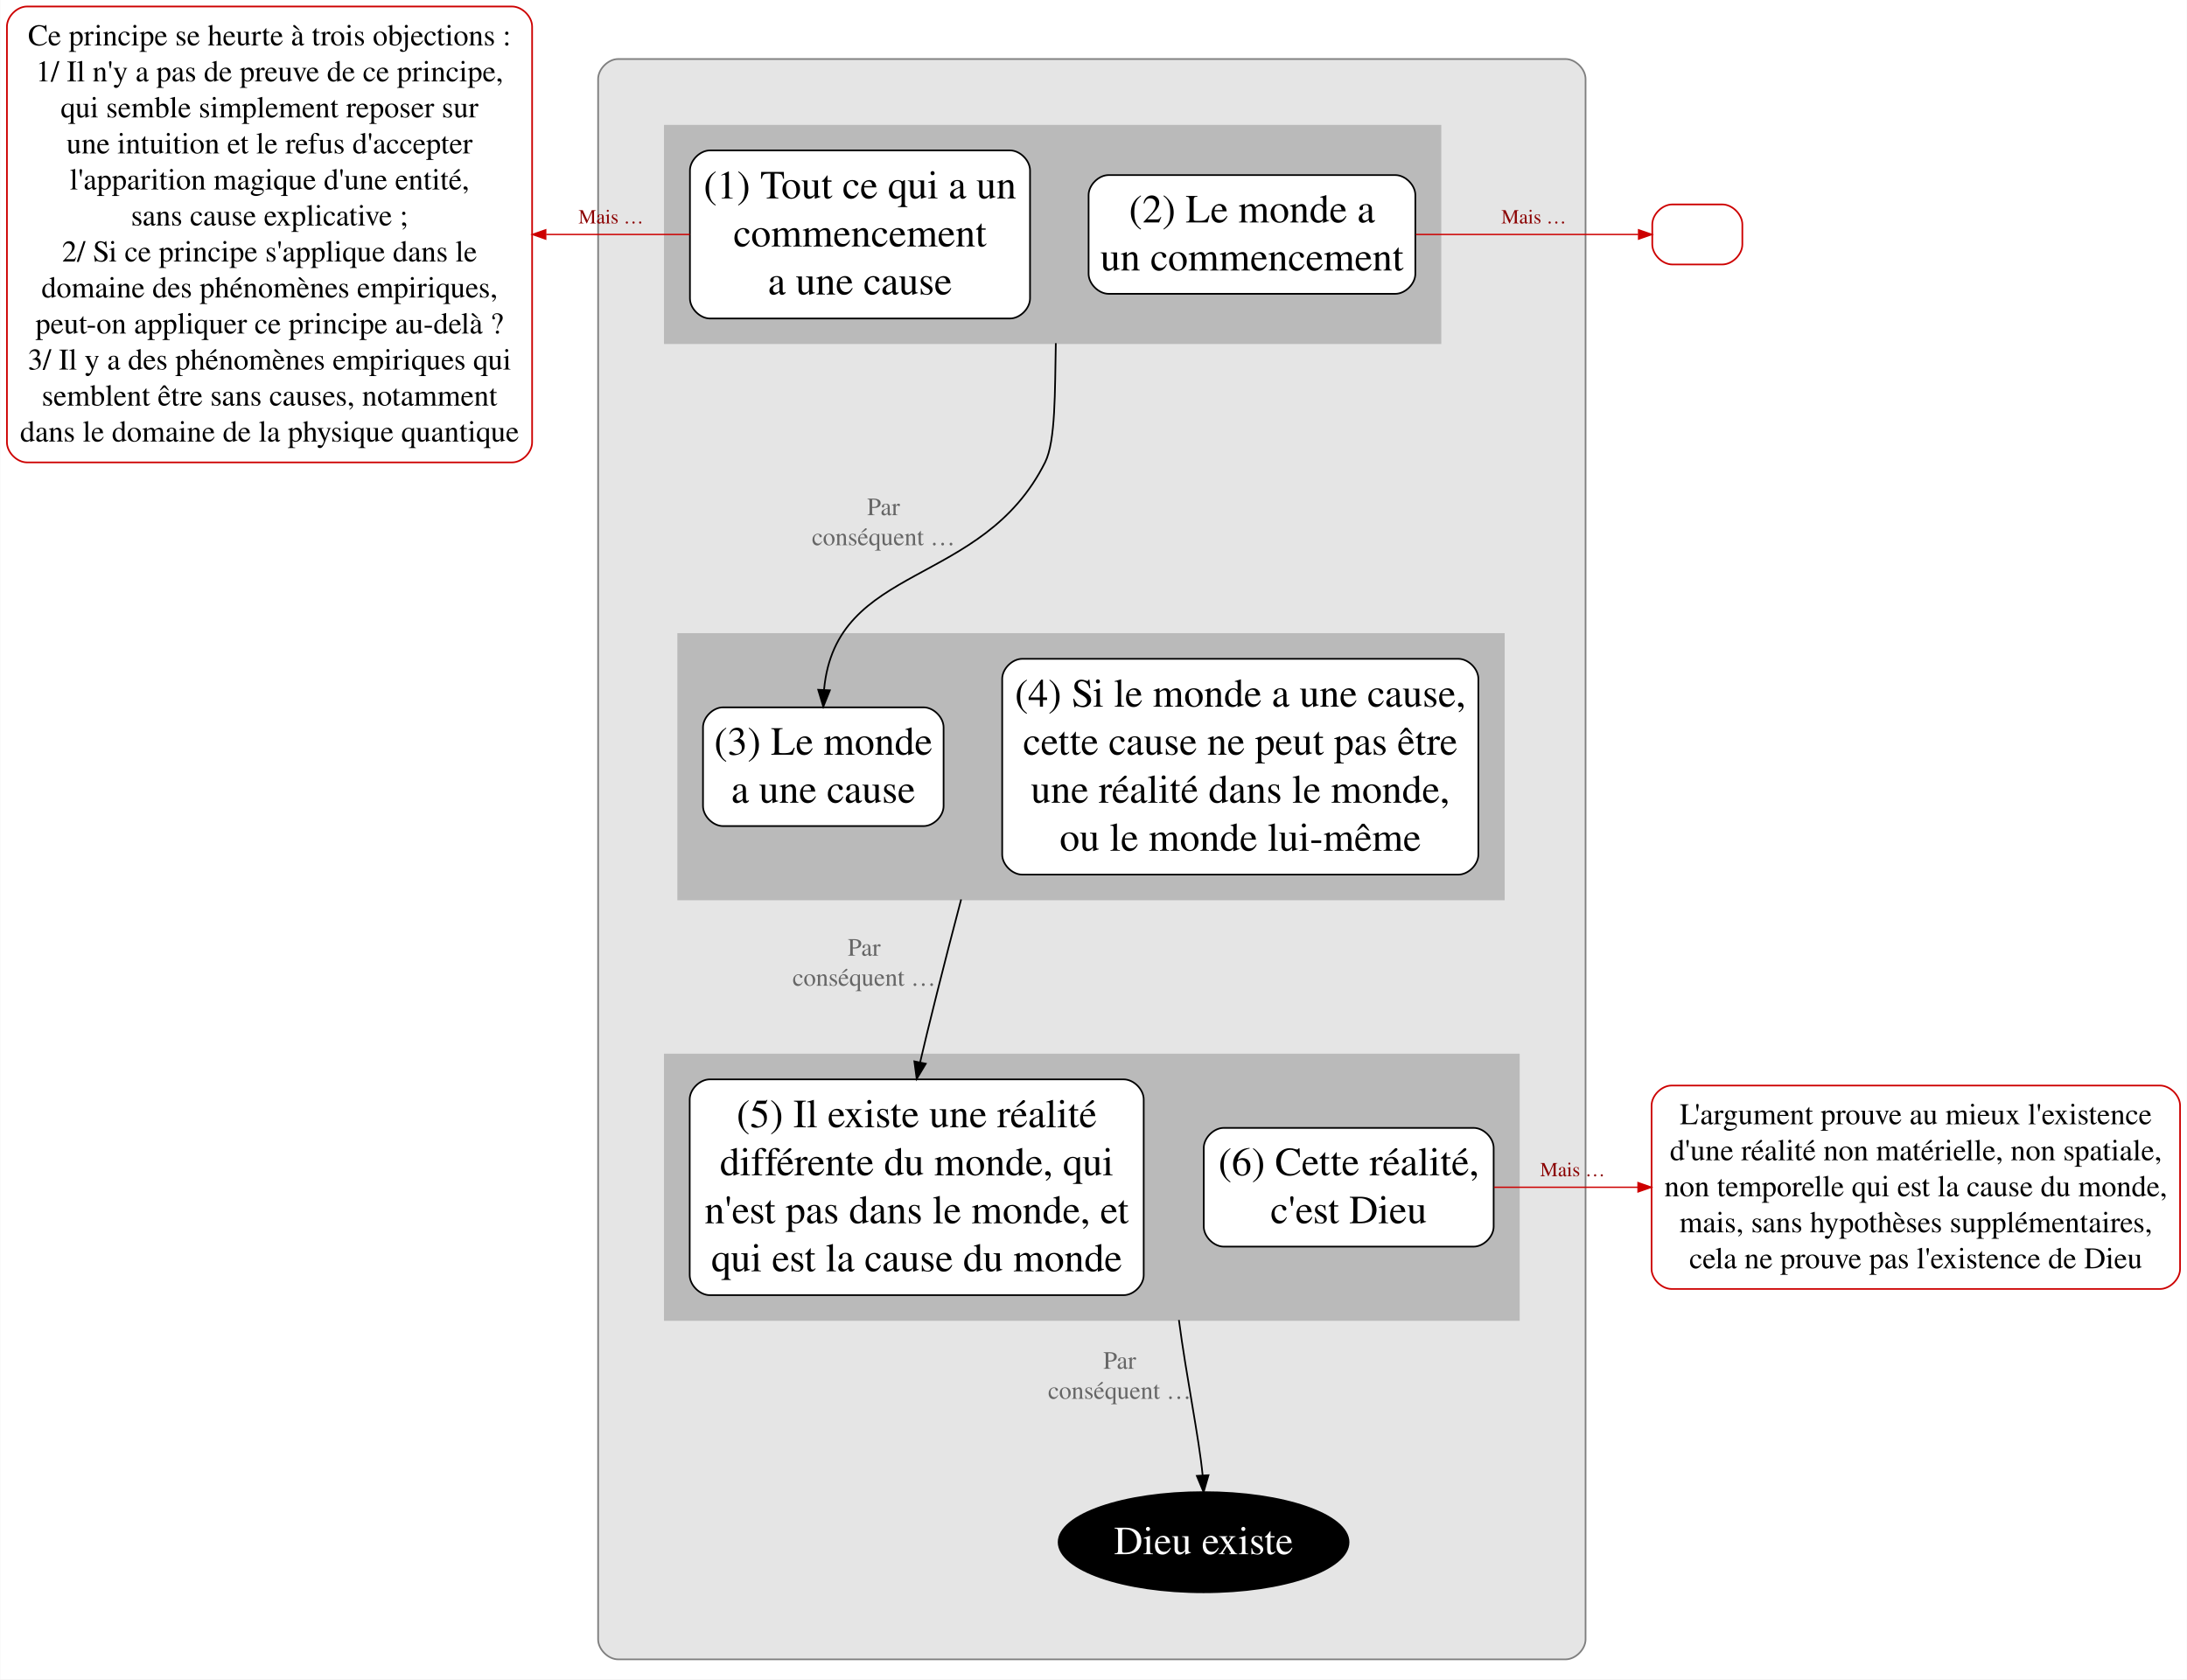
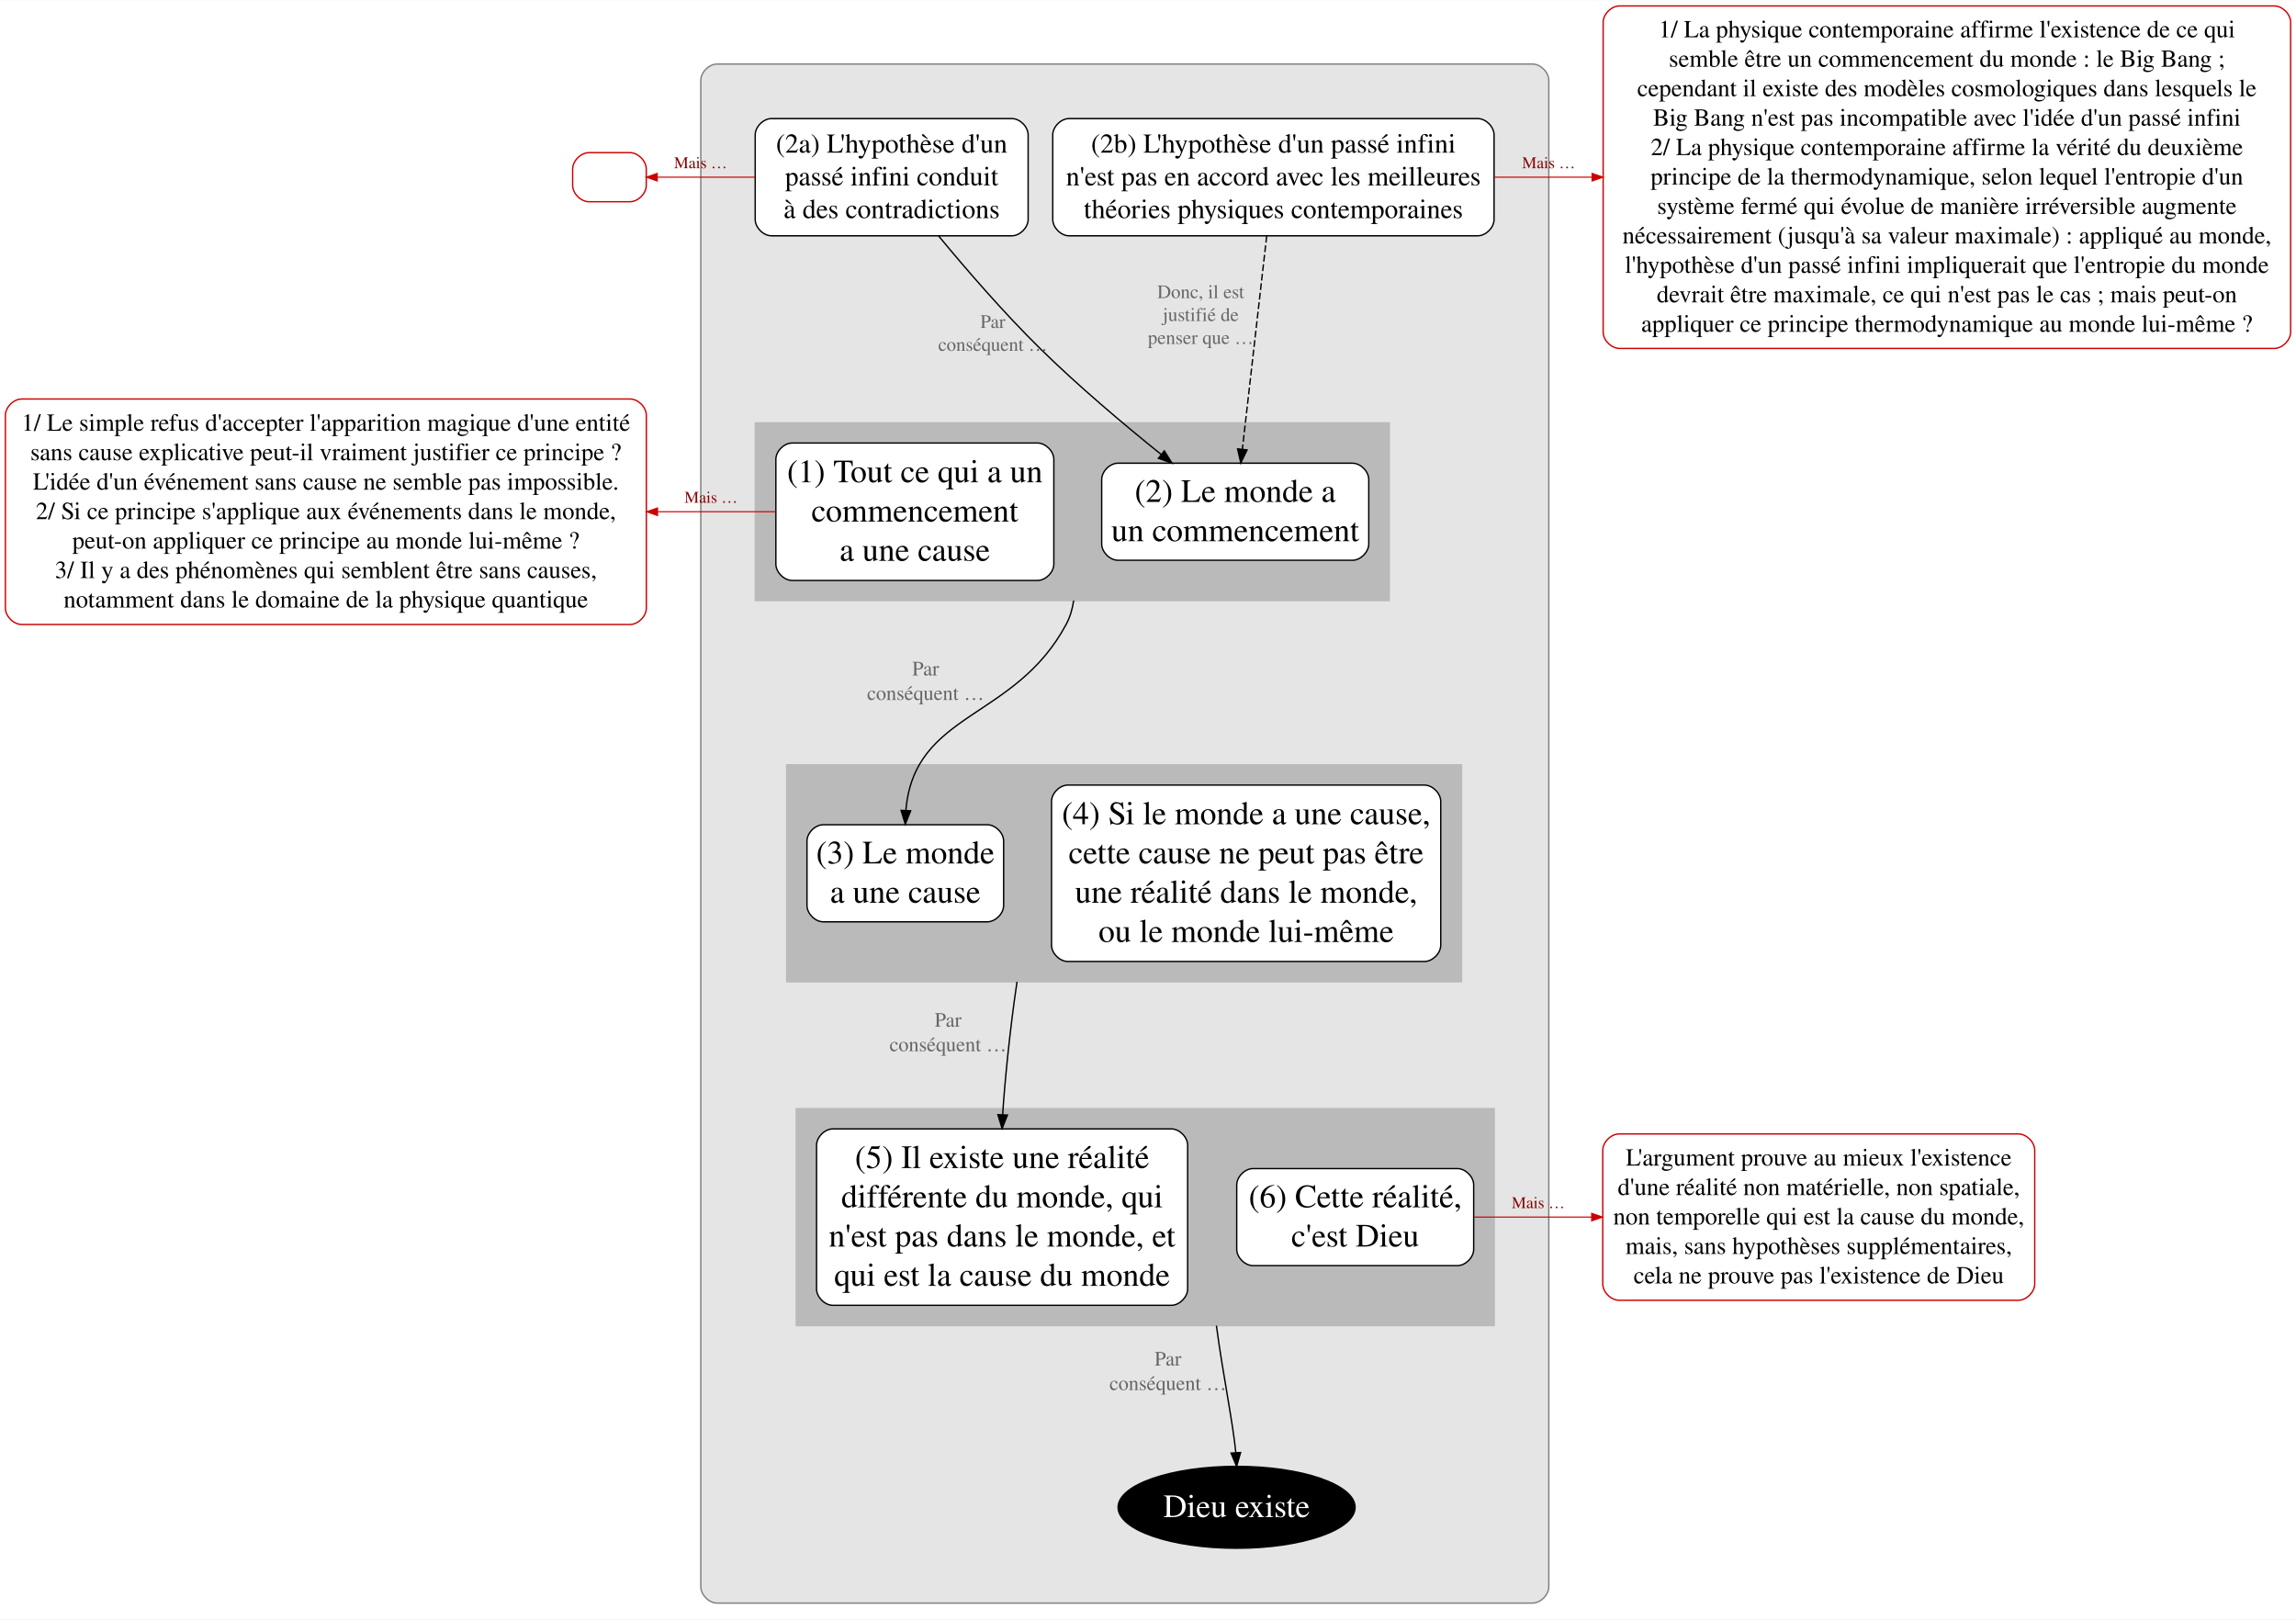
- <svg xmlns="http://www.w3.org/2000/svg" width="1311pt" height="1007pt" viewBox="0.00 0.00 1310.92 1007.13">
-   <g id="graph0" class="graph" transform="scale(1 1) rotate(0) translate(4 1003.128)">
-     <polygon fill="#ffffff" stroke="transparent" points="-4,4 -4,-1003.128 1306.925,-1003.128 1306.925,4 -4,4" />
+ <svg xmlns="http://www.w3.org/2000/svg" width="1684pt" height="1188pt" viewBox="0.00 0.00 1684.10 1187.73">
+   <g id="graph0" class="graph" transform="scale(1 1) rotate(0) translate(4 1183.728)">
+     <polygon fill="#ffffff" stroke="transparent" points="-4,4 -4,-1183.728 1680.099,-1183.728 1680.099,4 -4,4" />
    <g id="clust2" class="cluster">
-       <path fill="#e5e5e5" stroke="#7f7f7f" d="M366.464,-8C366.464,-8 934.464,-8 934.464,-8 940.464,-8 946.464,-14 946.464,-20 946.464,-20 946.464,-955.728 946.464,-955.728 946.464,-961.728 940.464,-967.728 934.464,-967.728 934.464,-967.728 366.464,-967.728 366.464,-967.728 360.464,-967.728 354.464,-961.728 354.464,-955.728 354.464,-955.728 354.464,-20 354.464,-20 354.464,-14 360.464,-8 366.464,-8" />
+       <path fill="#e5e5e5" stroke="#7f7f7f" d="M522.033,-8C522.033,-8 1120.033,-8 1120.033,-8 1126.033,-8 1132.033,-14 1132.033,-20 1132.033,-20 1132.033,-1124.928 1132.033,-1124.928 1132.033,-1130.928 1126.033,-1136.928 1120.033,-1136.928 1120.033,-1136.928 522.033,-1136.928 522.033,-1136.928 516.033,-1136.928 510.033,-1130.928 510.033,-1124.928 510.033,-1124.928 510.033,-20 510.033,-20 510.033,-14 516.033,-8 522.033,-8" />
    </g>
-     <g id="clust3" class="cluster">
-       <polygon fill="#bababa" stroke="#bababa" points="394.464,-797.328 394.464,-927.728 859.464,-927.728 859.464,-797.328 394.464,-797.328" />
+     <g id="clust4" class="cluster">
+       <polygon fill="#bababa" stroke="#bababa" points="550.033,-743.328 550.033,-873.728 1015.033,-873.728 1015.033,-743.328 550.033,-743.328" />
    </g>
-     <g id="clust5" class="cluster">
-       <polygon fill="#bababa" stroke="#bababa" points="402.464,-463.728 402.464,-622.928 897.464,-622.928 897.464,-463.728 402.464,-463.728" />
+     <g id="clust6" class="cluster">
+       <polygon fill="#bababa" stroke="#bababa" points="573.033,-463.728 573.033,-622.928 1068.033,-622.928 1068.033,-463.728 573.033,-463.728" />
    </g>
-     <g id="clust7" class="cluster">
-       <polygon fill="#bababa" stroke="#bababa" points="394.464,-211.528 394.464,-370.728 906.464,-370.728 906.464,-211.528 394.464,-211.528" />
+     <g id="clust8" class="cluster">
+       <polygon fill="#bababa" stroke="#bababa" points="580.033,-211.528 580.033,-370.728 1092.033,-370.728 1092.033,-211.528 580.033,-211.528" />
    </g>
    <g id="node1" class="node">
-       <path fill="#ffffff" stroke="#cd0000" d="M302.891,-999.228C302.891,-999.228 12.036,-999.228 12.036,-999.228 6.036,-999.228 .036,-993.228 .036,-987.228 .036,-987.228 .036,-737.828 .036,-737.828 .036,-731.828 6.036,-725.828 12.036,-725.828 12.036,-725.828 302.891,-725.828 302.891,-725.828 308.891,-725.828 314.891,-731.828 314.891,-737.828 314.891,-737.828 314.891,-987.228 314.891,-987.228 314.891,-993.228 308.891,-999.228 302.891,-999.228" />
-       <text text-anchor="middle" x="157.464" y="-975.928" font-family="Times,serif" font-size="18.00" fill="#000000">Ce principe se heurte à trois objections :</text>
-       <text text-anchor="middle" x="157.464" y="-954.328" font-family="Times,serif" font-size="18.00" fill="#000000">1/ Il n'y a pas de preuve de ce principe,</text>
-       <text text-anchor="middle" x="157.464" y="-932.728" font-family="Times,serif" font-size="18.00" fill="#000000">qui semble simplement reposer sur</text>
-       <text text-anchor="middle" x="157.464" y="-911.128" font-family="Times,serif" font-size="18.00" fill="#000000">une intuition et le refus d'accepter</text>
-       <text text-anchor="middle" x="157.464" y="-889.528" font-family="Times,serif" font-size="18.00" fill="#000000">l'apparition magique d'une entité,</text>
-       <text text-anchor="middle" x="157.464" y="-867.928" font-family="Times,serif" font-size="18.00" fill="#000000">sans cause explicative ;</text>
-       <text text-anchor="middle" x="157.464" y="-846.328" font-family="Times,serif" font-size="18.00" fill="#000000">2/ Si ce principe s'applique dans le</text>
-       <text text-anchor="middle" x="157.464" y="-824.728" font-family="Times,serif" font-size="18.00" fill="#000000">domaine des phénomènes empiriques,</text>
-       <text text-anchor="middle" x="157.464" y="-803.128" font-family="Times,serif" font-size="18.00" fill="#000000">peut-on appliquer ce principe au-delà ?</text>
-       <text text-anchor="middle" x="157.464" y="-781.528" font-family="Times,serif" font-size="18.00" fill="#000000">3/ Il y a des phénomènes empiriques qui</text>
-       <text text-anchor="middle" x="157.464" y="-759.928" font-family="Times,serif" font-size="18.00" fill="#000000">semblent être sans causes, notamment</text>
-       <text text-anchor="middle" x="157.464" y="-738.328" font-family="Times,serif" font-size="18.00" fill="#000000">dans le domaine de la physique quantique</text>
+       <path fill="#ffffff" stroke="#cd0000" d="M458.033,-1071.928C458.033,-1071.928 428.033,-1071.928 428.033,-1071.928 422.033,-1071.928 416.033,-1065.928 416.033,-1059.928 416.033,-1059.928 416.033,-1047.928 416.033,-1047.928 416.033,-1041.928 422.033,-1035.928 428.033,-1035.928 428.033,-1035.928 458.033,-1035.928 458.033,-1035.928 464.033,-1035.928 470.033,-1041.928 470.033,-1047.928 470.033,-1047.928 470.033,-1059.928 470.033,-1059.928 470.033,-1065.928 464.033,-1071.928 458.033,-1071.928" />
+     </g>
+     <g id="node5" class="node">
+       <path fill="#ffffff" stroke="#000000" d="M738.133,-1096.928C738.133,-1096.928 561.933,-1096.928 561.933,-1096.928 555.933,-1096.928 549.933,-1090.928 549.933,-1084.928 549.933,-1084.928 549.933,-1022.928 549.933,-1022.928 549.933,-1016.928 555.933,-1010.928 561.933,-1010.928 561.933,-1010.928 738.133,-1010.928 738.133,-1010.928 744.133,-1010.928 750.133,-1016.928 750.133,-1022.928 750.133,-1022.928 750.133,-1084.928 750.133,-1084.928 750.133,-1090.928 744.133,-1096.928 738.133,-1096.928" />
+       <text text-anchor="middle" x="650.033" y="-1071.928" font-family="Times,serif" font-size="20.00" fill="#000000">(2a) L'hypothèse d'un</text>
+       <text text-anchor="middle" x="650.033" y="-1047.928" font-family="Times,serif" font-size="20.00" fill="#000000">passé infini conduit </text>
+       <text text-anchor="middle" x="650.033" y="-1023.928" font-family="Times,serif" font-size="20.00" fill="#000000">à des contradictions</text>
+     </g>
+     <g id="edge12" class="edge">
+       <path fill="none" stroke="#cd0000" stroke-width=".8" d="M478.23,-1053.928C498.125,-1053.928 524.103,-1053.928 549.811,-1053.928" />
+       <polygon fill="#cd0000" stroke="#cd0000" stroke-width=".8" points="478.095,-1051.128 470.095,-1053.928 478.095,-1056.728 478.095,-1051.128" />
+       <text text-anchor="middle" x="509.883" y="-1060.528" font-family="Times,serif" font-size="12.00" fill="#8b0000"> Mais …</text>
    </g>
    <g id="node2" class="node">
-       <path fill="#ffffff" stroke="#000000" d="M601.405,-912.929C601.405,-912.929 421.523,-912.929 421.523,-912.929 415.523,-912.929 409.523,-906.929 409.523,-900.929 409.523,-900.929 409.523,-824.128 409.523,-824.128 409.523,-818.128 415.523,-812.128 421.523,-812.128 421.523,-812.128 601.405,-812.128 601.405,-812.128 607.405,-812.128 613.405,-818.128 613.405,-824.128 613.405,-824.128 613.405,-900.929 613.405,-900.929 613.405,-906.929 607.405,-912.929 601.405,-912.929" />
-       <text text-anchor="middle" x="511.464" y="-884.128" font-family="Times,serif" font-size="24.00" fill="#000000">(1) Tout ce qui a un</text>
-       <text text-anchor="middle" x="511.464" y="-855.328" font-family="Times,serif" font-size="24.00" fill="#000000">commencement</text>
-       <text text-anchor="middle" x="511.464" y="-826.528" font-family="Times,serif" font-size="24.00" fill="#000000">a une cause</text>
+       <path fill="#ffffff" stroke="#cd0000" d="M458.099,-891.229C458.099,-891.229 11.967,-891.229 11.967,-891.229 5.967,-891.229 -.033,-885.229 -.033,-879.229 -.033,-879.229 -.033,-737.828 -.033,-737.828 -.033,-731.828 5.967,-725.828 11.967,-725.828 11.967,-725.828 458.099,-725.828 458.099,-725.828 464.099,-725.828 470.099,-731.828 470.099,-737.828 470.099,-737.828 470.099,-879.229 470.099,-879.229 470.099,-885.229 464.099,-891.229 458.099,-891.229" />
+       <text text-anchor="middle" x="235.033" y="-867.928" font-family="Times,serif" font-size="18.00" fill="#000000">1/ Le simple refus d'accepter l'apparition magique d'une entité</text>
+       <text text-anchor="middle" x="235.033" y="-846.328" font-family="Times,serif" font-size="18.00" fill="#000000">sans cause explicative peut-il vraiment justifier ce principe ?</text>
+       <text text-anchor="middle" x="235.033" y="-824.728" font-family="Times,serif" font-size="18.00" fill="#000000">L'idée d'un événement sans cause ne semble pas impossible.</text>
+       <text text-anchor="middle" x="235.033" y="-803.128" font-family="Times,serif" font-size="18.00" fill="#000000">2/ Si ce principe s'applique aux événements dans le monde,</text>
+       <text text-anchor="middle" x="235.033" y="-781.528" font-family="Times,serif" font-size="18.00" fill="#000000">peut-on appliquer ce principe au monde lui-même ?</text>
+       <text text-anchor="middle" x="235.033" y="-759.928" font-family="Times,serif" font-size="18.00" fill="#000000">3/ Il y a des phénomènes qui semblent être sans causes,</text>
+       <text text-anchor="middle" x="235.033" y="-738.328" font-family="Times,serif" font-size="18.00" fill="#000000">notamment dans le domaine de la physique quantique</text>
+     </g>
+     <g id="node3" class="node">
+       <path fill="#ffffff" stroke="#000000" d="M756.974,-858.929C756.974,-858.929 577.092,-858.929 577.092,-858.929 571.092,-858.929 565.092,-852.929 565.092,-846.929 565.092,-846.929 565.092,-770.128 565.092,-770.128 565.092,-764.128 571.092,-758.128 577.092,-758.128 577.092,-758.128 756.974,-758.128 756.974,-758.128 762.974,-758.128 768.974,-764.128 768.974,-770.128 768.974,-770.128 768.974,-846.929 768.974,-846.929 768.974,-852.929 762.974,-858.929 756.974,-858.929" />
+       <text text-anchor="middle" x="667.033" y="-830.128" font-family="Times,serif" font-size="24.00" fill="#000000">(1) Tout ce qui a un</text>
+       <text text-anchor="middle" x="667.033" y="-801.328" font-family="Times,serif" font-size="24.00" fill="#000000">commencement</text>
+       <text text-anchor="middle" x="667.033" y="-772.528" font-family="Times,serif" font-size="24.00" fill="#000000">a une cause</text>
    </g>
    <g id="edge1" class="edge">
-       <path fill="none" stroke="#cd0000" stroke-width=".8" d="M323.323,-862.528C352.691,-862.528 382.47,-862.528 409.408,-862.528" />
-       <polygon fill="#cd0000" stroke="#cd0000" stroke-width=".8" points="323.053,-859.728 315.053,-862.528 323.053,-865.328 323.053,-859.728" />
-       <text text-anchor="middle" x="362.211" y="-869.128" font-family="Times,serif" font-size="12.00" fill="#8b0000"> Mais …</text>
+       <path fill="none" stroke="#cd0000" stroke-width=".8" d="M478.469,-808.528C508.841,-808.528 538.478,-808.528 564.924,-808.528" />
+       <polygon fill="#cd0000" stroke="#cd0000" stroke-width=".8" points="478.311,-805.728 470.311,-808.528 478.311,-811.328 478.311,-805.728" />
+       <text text-anchor="middle" x="517.564" y="-815.128" font-family="Times,serif" font-size="12.00" fill="#8b0000"> Mais …</text>
    </g>
-     <g id="node3" class="node">
-       <path fill="#ffffff" stroke="#000000" d="M832.41,-898.13C832.41,-898.13 660.517,-898.13 660.517,-898.13 654.517,-898.13 648.517,-892.13 648.517,-886.13 648.517,-886.13 648.517,-838.927 648.517,-838.927 648.517,-832.927 654.517,-826.927 660.517,-826.927 660.517,-826.927 832.41,-826.927 832.41,-826.927 838.41,-826.927 844.41,-832.927 844.41,-838.927 844.41,-838.927 844.41,-886.13 844.41,-886.13 844.41,-892.13 838.41,-898.13 832.41,-898.13" />
-       <text text-anchor="middle" x="746.464" y="-869.728" font-family="Times,serif" font-size="24.00" fill="#000000">(2) Le monde a</text>
-       <text text-anchor="middle" x="746.464" y="-840.928" font-family="Times,serif" font-size="24.00" fill="#000000">un commencement</text>
+     <g id="node6" class="node">
+       <path fill="#ffffff" stroke="#000000" d="M987.979,-844.13C987.979,-844.13 816.087,-844.13 816.087,-844.13 810.087,-844.13 804.087,-838.13 804.087,-832.13 804.087,-832.13 804.087,-784.927 804.087,-784.927 804.087,-778.927 810.087,-772.927 816.087,-772.927 816.087,-772.927 987.979,-772.927 987.979,-772.927 993.979,-772.927 999.979,-778.927 999.979,-784.927 999.979,-784.927 999.979,-832.13 999.979,-832.13 999.979,-838.13 993.979,-844.13 987.979,-844.13" />
+       <text text-anchor="middle" x="902.033" y="-815.728" font-family="Times,serif" font-size="24.00" fill="#000000">(2) Le monde a</text>
+       <text text-anchor="middle" x="902.033" y="-786.928" font-family="Times,serif" font-size="24.00" fill="#000000">un commencement</text>
    </g>
    <g id="node4" class="node">
-       <path fill="#ffffff" stroke="#000000" d="M549.582,-578.929C549.582,-578.929 429.346,-578.929 429.346,-578.929 423.346,-578.929 417.346,-572.929 417.346,-566.929 417.346,-566.929 417.346,-519.727 417.346,-519.727 417.346,-513.727 423.346,-507.727 429.346,-507.727 429.346,-507.727 549.582,-507.727 549.582,-507.727 555.582,-507.727 561.582,-513.727 561.582,-519.727 561.582,-519.727 561.582,-566.929 561.582,-566.929 561.582,-572.929 555.582,-578.929 549.582,-578.929" />
-       <text text-anchor="middle" x="489.464" y="-550.528" font-family="Times,serif" font-size="24.00" fill="#000000">(3) Le monde</text>
-       <text text-anchor="middle" x="489.464" y="-521.728" font-family="Times,serif" font-size="24.00" fill="#000000">a une cause</text>
+       <path fill="#ffffff" stroke="#000000" d="M1079.881,-1096.928C1079.881,-1096.928 780.185,-1096.928 780.185,-1096.928 774.185,-1096.928 768.185,-1090.928 768.185,-1084.928 768.185,-1084.928 768.185,-1022.928 768.185,-1022.928 768.185,-1016.928 774.185,-1010.928 780.185,-1010.928 780.185,-1010.928 1079.881,-1010.928 1079.881,-1010.928 1085.881,-1010.928 1091.881,-1016.928 1091.881,-1022.928 1091.881,-1022.928 1091.881,-1084.928 1091.881,-1084.928 1091.881,-1090.928 1085.881,-1096.928 1079.881,-1096.928" />
+       <text text-anchor="middle" x="930.033" y="-1071.928" font-family="Times,serif" font-size="20.00" fill="#000000">(2b) L'hypothèse d'un passé infini</text>
+       <text text-anchor="middle" x="930.033" y="-1047.928" font-family="Times,serif" font-size="20.00" fill="#000000">n'est pas en accord avec les meilleures</text>
+       <text text-anchor="middle" x="930.033" y="-1023.928" font-family="Times,serif" font-size="20.00" fill="#000000">théories physiques contemporaines</text>
    </g>
    <g id="edge3" class="edge">
-       <path fill="none" stroke="#000000" d="M628.865,-797.331C628.274,-768.678 628.817,-738.672 622.464,-725.928 584.826,-650.424 497.063,-665.819 489.927,-589.622" />
-       <polygon fill="#000000" stroke="#000000" points="493.41,-589.161 489.464,-579.328 486.417,-589.476 493.41,-589.161" />
-       <text text-anchor="middle" x="525.568" y="-694.171" font-family="Times,serif" font-size="15.00" fill="#666666">Par</text>
-       <text text-anchor="middle" x="525.568" y="-676.171" font-family="Times,serif" font-size="15.00" fill="#666666">conséquent …</text>
+       <path fill="none" stroke="#000000" stroke-dasharray="5,2" d="M925.124,-1010.902C920.118,-967.033 912.381,-899.225 907.263,-854.365" />
+       <polygon fill="#000000" stroke="#000000" points="910.728,-853.861 906.117,-844.322 903.773,-854.655 910.728,-853.861" />
+       <text text-anchor="middle" x="876.724" y="-965.218" font-family="Times,serif" font-size="14.00" fill="#666666">Donc, il est</text>
+       <text text-anchor="middle" x="876.724" y="-948.418" font-family="Times,serif" font-size="14.00" fill="#666666">justifié de</text>
+       <text text-anchor="middle" x="876.724" y="-931.618" font-family="Times,serif" font-size="14.00" fill="#666666">penser que …</text>
+     </g>
+     <g id="node12" class="node">
+       <path fill="#ffffff" stroke="#cd0000" d="M1664.164,-1179.529C1664.164,-1179.529 1183.902,-1179.529 1183.902,-1179.529 1177.902,-1179.529 1171.902,-1173.529 1171.902,-1167.529 1171.902,-1167.529 1171.902,-940.328 1171.902,-940.328 1171.902,-934.328 1177.902,-928.328 1183.902,-928.328 1183.902,-928.328 1664.164,-928.328 1664.164,-928.328 1670.164,-928.328 1676.164,-934.328 1676.164,-940.328 1676.164,-940.328 1676.164,-1167.529 1676.164,-1167.529 1676.164,-1173.529 1670.164,-1179.529 1664.164,-1179.529" />
+       <text text-anchor="middle" x="1424.033" y="-1156.528" font-family="Times,serif" font-size="18.00" fill="#000000">1/ La physique contemporaine affirme l'existence de ce qui</text>
+       <text text-anchor="middle" x="1424.033" y="-1134.928" font-family="Times,serif" font-size="18.00" fill="#000000">semble être un commencement du monde : le Big Bang ;</text>
+       <text text-anchor="middle" x="1424.033" y="-1113.328" font-family="Times,serif" font-size="18.00" fill="#000000">cependant il existe des modèles cosmologiques dans lesquels le</text>
+       <text text-anchor="middle" x="1424.033" y="-1091.728" font-family="Times,serif" font-size="18.00" fill="#000000">Big Bang n'est pas incompatible avec l'idée d'un passé infini</text>
+       <text text-anchor="middle" x="1424.033" y="-1070.128" font-family="Times,serif" font-size="18.00" fill="#000000">2/ La physique contemporaine affirme la vérité du deuxième</text>
+       <text text-anchor="middle" x="1424.033" y="-1048.528" font-family="Times,serif" font-size="18.00" fill="#000000">principe de la thermodynamique, selon lequel l'entropie d'un</text>
+       <text text-anchor="middle" x="1424.033" y="-1026.928" font-family="Times,serif" font-size="18.00" fill="#000000">système fermé qui évolue de manière irréversible augmente</text>
+       <text text-anchor="middle" x="1424.033" y="-1005.328" font-family="Times,serif" font-size="18.00" fill="#000000">nécessairement (jusqu'à sa valeur maximale) : appliqué au monde,</text>
+       <text text-anchor="middle" x="1424.033" y="-983.728" font-family="Times,serif" font-size="18.00" fill="#000000">l'hypothèse d'un passé infini impliquerait que l'entropie du monde</text>
+       <text text-anchor="middle" x="1424.033" y="-962.128" font-family="Times,serif" font-size="18.00" fill="#000000">devrait être maximale, ce qui n'est pas le cas ; mais peut-on</text>
+       <text text-anchor="middle" x="1424.033" y="-940.528" font-family="Times,serif" font-size="18.00" fill="#000000">appliquer ce principe thermodynamique au monde lui-même ?</text>
+     </g>
+     <g id="edge10" class="edge">
+       <path fill="none" stroke="#cd0000" stroke-width=".8" d="M1092.129,-1053.928C1115.128,-1053.928 1139.245,-1053.928 1163.536,-1053.928" />
+       <polygon fill="#cd0000" stroke="#cd0000" stroke-width=".8" points="1163.779,-1056.728 1171.779,-1053.928 1163.779,-1051.128 1163.779,-1056.728" />
+       <text text-anchor="middle" x="1131.962" y="-1060.528" font-family="Times,serif" font-size="12.00" fill="#8b0000"> Mais …</text>
+     </g>
+     <g id="edge2" class="edge">
+       <path fill="none" stroke="#000000" d="M684.504,-1010.765C705.187,-985.751 732.547,-954.156 759.033,-928.128 786.872,-900.771 820.216,-872.648 847.7,-850.551" />
+       <polygon fill="#000000" stroke="#000000" points="850.032,-853.168 855.657,-844.19 845.661,-847.701 850.032,-853.168" />
+       <text text-anchor="middle" x="724.261" y="-943.349" font-family="Times,serif" font-size="14.00" fill="#666666">Par</text>
+       <text text-anchor="middle" x="724.261" y="-926.549" font-family="Times,serif" font-size="14.00" fill="#666666">conséquent …</text>
+     </g>
+     <g id="node7" class="node">
+       <path fill="#ffffff" stroke="#000000" d="M720.151,-578.929C720.151,-578.929 599.915,-578.929 599.915,-578.929 593.915,-578.929 587.915,-572.929 587.915,-566.929 587.915,-566.929 587.915,-519.727 587.915,-519.727 587.915,-513.727 593.915,-507.727 599.915,-507.727 599.915,-507.727 720.151,-507.727 720.151,-507.727 726.151,-507.727 732.151,-513.727 732.151,-519.727 732.151,-519.727 732.151,-566.929 732.151,-566.929 732.151,-572.929 726.151,-578.929 720.151,-578.929" />
+       <text text-anchor="middle" x="660.033" y="-550.528" font-family="Times,serif" font-size="24.00" fill="#000000">(3) Le monde</text>
+       <text text-anchor="middle" x="660.033" y="-521.728" font-family="Times,serif" font-size="24.00" fill="#000000">a une cause</text>
+     </g>
+     <g id="edge5" class="edge">
+       <path fill="none" stroke="#000000" d="M783.52,-743.33C782.639,-737.322 780.978,-731.431 778.033,-725.928 740.267,-655.351 666.71,-662.198 660.459,-589.601" />
+       <polygon fill="#000000" stroke="#000000" points="663.944,-589.175 660.033,-579.328 656.95,-589.465 663.944,-589.175" />
+       <text text-anchor="middle" x="674.945" y="-688.471" font-family="Times,serif" font-size="15.00" fill="#666666">Par</text>
+       <text text-anchor="middle" x="674.945" y="-670.471" font-family="Times,serif" font-size="15.00" fill="#666666">conséquent …</text>
+     </g>
+     <g id="node8" class="node">
+       <path fill="#ffffff" stroke="#000000" d="M1040.772,-608.029C1040.772,-608.029 779.294,-608.029 779.294,-608.029 773.294,-608.029 767.294,-602.029 767.294,-596.029 767.294,-596.029 767.294,-490.628 767.294,-490.628 767.294,-484.628 773.294,-478.628 779.294,-478.628 779.294,-478.628 1040.772,-478.628 1040.772,-478.628 1046.772,-478.628 1052.772,-484.628 1052.772,-490.628 1052.772,-490.628 1052.772,-596.029 1052.772,-596.029 1052.772,-602.029 1046.772,-608.029 1040.772,-608.029" />
+       <text text-anchor="middle" x="910.033" y="-579.328" font-family="Times,serif" font-size="24.00" fill="#000000">(4) Si le monde a une cause,</text>
+       <text text-anchor="middle" x="910.033" y="-550.528" font-family="Times,serif" font-size="24.00" fill="#000000">cette cause ne peut pas être</text>
+       <text text-anchor="middle" x="910.033" y="-521.728" font-family="Times,serif" font-size="24.00" fill="#000000">une réalité dans le monde,</text>
+       <text text-anchor="middle" x="910.033" y="-492.928" font-family="Times,serif" font-size="24.00" fill="#000000">ou le monde lui-même</text>
    </g>
    <g id="node9" class="node">
-       <path fill="#ffffff" stroke="#cd0000" d="M1028.464,-880.528C1028.464,-880.528 998.464,-880.528 998.464,-880.528 992.464,-880.528 986.464,-874.528 986.464,-868.528 986.464,-868.528 986.464,-856.528 986.464,-856.528 986.464,-850.528 992.464,-844.528 998.464,-844.528 998.464,-844.528 1028.464,-844.528 1028.464,-844.528 1034.464,-844.528 1040.464,-850.528 1040.464,-856.528 1040.464,-856.528 1040.464,-868.528 1040.464,-868.528 1040.464,-874.528 1034.464,-880.528 1028.464,-880.528" />
-     </g>
-     <g id="edge8" class="edge">
-       <path fill="none" stroke="#cd0000" stroke-width=".8" d="M844.747,-862.528C891.353,-862.528 944.126,-862.528 978.049,-862.528" />
-       <polygon fill="#cd0000" stroke="#cd0000" stroke-width=".8" points="978.252,-865.328 986.252,-862.528 978.252,-859.728 978.252,-865.328" />
-       <text text-anchor="middle" x="915.45" y="-869.128" font-family="Times,serif" font-size="12.00" fill="#8b0000"> Mais …</text>
-     </g>
-     <g id="node5" class="node">
-       <path fill="#ffffff" stroke="#000000" d="M870.202,-608.029C870.202,-608.029 608.725,-608.029 608.725,-608.029 602.725,-608.029 596.725,-602.029 596.725,-596.029 596.725,-596.029 596.725,-490.628 596.725,-490.628 596.725,-484.628 602.725,-478.628 608.725,-478.628 608.725,-478.628 870.202,-478.628 870.202,-478.628 876.202,-478.628 882.202,-484.628 882.202,-490.628 882.202,-490.628 882.202,-596.029 882.202,-596.029 882.202,-602.029 876.202,-608.029 870.202,-608.029" />
-       <text text-anchor="middle" x="739.464" y="-579.328" font-family="Times,serif" font-size="24.00" fill="#000000">(4) Si le monde a une cause,</text>
-       <text text-anchor="middle" x="739.464" y="-550.528" font-family="Times,serif" font-size="24.00" fill="#000000">cette cause ne peut pas être</text>
-       <text text-anchor="middle" x="739.464" y="-521.728" font-family="Times,serif" font-size="24.00" fill="#000000">une réalité dans le monde,</text>
-       <text text-anchor="middle" x="739.464" y="-492.928" font-family="Times,serif" font-size="24.00" fill="#000000">ou le monde lui-même</text>
-     </g>
-     <g id="node6" class="node">
-       <path fill="#ffffff" stroke="#000000" d="M669.554,-355.829C669.554,-355.829 421.373,-355.829 421.373,-355.829 415.373,-355.829 409.373,-349.829 409.373,-343.829 409.373,-343.829 409.373,-238.428 409.373,-238.428 409.373,-232.428 415.373,-226.428 421.373,-226.428 421.373,-226.428 669.554,-226.428 669.554,-226.428 675.554,-226.428 681.554,-232.428 681.554,-238.428 681.554,-238.428 681.554,-343.829 681.554,-343.829 681.554,-349.829 675.554,-355.829 669.554,-355.829" />
-       <text text-anchor="middle" x="545.464" y="-327.128" font-family="Times,serif" font-size="24.00" fill="#000000">(5) Il existe une réalité</text>
-       <text text-anchor="middle" x="545.464" y="-298.328" font-family="Times,serif" font-size="24.00" fill="#000000">différente du monde, qui</text>
-       <text text-anchor="middle" x="545.464" y="-269.528" font-family="Times,serif" font-size="24.00" fill="#000000">n'est pas dans le monde, et</text>
-       <text text-anchor="middle" x="545.464" y="-240.728" font-family="Times,serif" font-size="24.00" fill="#000000">qui est la cause du monde</text>
-     </g>
-     <g id="edge5" class="edge">
-       <path fill="none" stroke="#000000" d="M572.1,-463.731C562.01,-425.687 551.741,-384.475 547.494,-365.978" />
-       <polygon fill="#000000" stroke="#000000" points="550.91,-365.216 545.464,-356.128 544.054,-366.629 550.91,-365.216" />
-       <text text-anchor="middle" x="513.962" y="-429.974" font-family="Times,serif" font-size="15.00" fill="#666666">Par</text>
-       <text text-anchor="middle" x="513.962" y="-411.974" font-family="Times,serif" font-size="15.00" fill="#666666">conséquent …</text>
-     </g>
-     <g id="node7" class="node">
-       <path fill="#ffffff" stroke="#000000" d="M879.361,-326.729C879.361,-326.729 729.566,-326.729 729.566,-326.729 723.566,-326.729 717.566,-320.729 717.566,-314.729 717.566,-314.729 717.566,-267.527 717.566,-267.527 717.566,-261.527 723.566,-255.527 729.566,-255.527 729.566,-255.527 879.361,-255.527 879.361,-255.527 885.361,-255.527 891.361,-261.527 891.361,-267.527 891.361,-267.527 891.361,-314.729 891.361,-314.729 891.361,-320.729 885.361,-326.729 879.361,-326.729" />
-       <text text-anchor="middle" x="804.464" y="-298.328" font-family="Times,serif" font-size="24.00" fill="#000000">(6) Cette réalité,</text>
-       <text text-anchor="middle" x="804.464" y="-269.528" font-family="Times,serif" font-size="24.00" fill="#000000">c'est Dieu</text>
-     </g>
-     <g id="node8" class="node">
-       <ellipse fill="#000000" stroke="#000000" cx="717.464" cy="-78.264" rx="86.924" ry="30.03" />
-       <text text-anchor="middle" x="717.464" y="-71.064" font-family="Times,serif" font-size="24.00" fill="#ffffff">Dieu existe</text>
+       <path fill="#ffffff" stroke="#000000" d="M855.124,-355.829C855.124,-355.829 606.942,-355.829 606.942,-355.829 600.942,-355.829 594.942,-349.829 594.942,-343.829 594.942,-343.829 594.942,-238.428 594.942,-238.428 594.942,-232.428 600.942,-226.428 606.942,-226.428 606.942,-226.428 855.124,-226.428 855.124,-226.428 861.124,-226.428 867.124,-232.428 867.124,-238.428 867.124,-238.428 867.124,-343.829 867.124,-343.829 867.124,-349.829 861.124,-355.829 855.124,-355.829" />
+       <text text-anchor="middle" x="731.033" y="-327.128" font-family="Times,serif" font-size="24.00" fill="#000000">(5) Il existe une réalité</text>
+       <text text-anchor="middle" x="731.033" y="-298.328" font-family="Times,serif" font-size="24.00" fill="#000000">différente du monde, qui</text>
+       <text text-anchor="middle" x="731.033" y="-269.528" font-family="Times,serif" font-size="24.00" fill="#000000">n'est pas dans le monde, et</text>
+       <text text-anchor="middle" x="731.033" y="-240.728" font-family="Times,serif" font-size="24.00" fill="#000000">qui est la cause du monde</text>
    </g>
    <g id="edge7" class="edge">
-       <path fill="none" stroke="#000000" d="M702.661,-211.532C707.11,-177.525 714.778,-140.592 716.904,-118.258" />
-       <polygon fill="#000000" stroke="#000000" points="720.398,-118.445 717.464,-108.264 713.409,-118.052 720.398,-118.445" />
-       <text text-anchor="middle" x="667.151" y="-182.256" font-family="Times,serif" font-size="15.00" fill="#666666">Par</text>
-       <text text-anchor="middle" x="667.151" y="-164.256" font-family="Times,serif" font-size="15.00" fill="#666666">conséquent …</text>
+       <path fill="none" stroke="#000000" d="M741.981,-463.729C736.373,-426.45 732.646,-385.966 731.449,-366.188" />
+       <polygon fill="#000000" stroke="#000000" points="734.943,-365.975 731.033,-356.128 727.949,-366.264 734.943,-365.975" />
+       <text text-anchor="middle" x="691.42" y="-430.795" font-family="Times,serif" font-size="15.00" fill="#666666">Par</text>
+       <text text-anchor="middle" x="691.42" y="-412.795" font-family="Times,serif" font-size="15.00" fill="#666666">conséquent …</text>
    </g>
    <g id="node10" class="node">
-       <path fill="#ffffff" stroke="#cd0000" d="M1290.886,-352.128C1290.886,-352.128 998.042,-352.128 998.042,-352.128 992.042,-352.128 986.042,-346.128 986.042,-340.128 986.042,-340.128 986.042,-242.128 986.042,-242.128 986.042,-236.128 992.042,-230.128 998.042,-230.128 998.042,-230.128 1290.886,-230.128 1290.886,-230.128 1296.886,-230.128 1302.886,-236.128 1302.886,-242.128 1302.886,-242.128 1302.886,-340.128 1302.886,-340.128 1302.886,-346.128 1296.886,-352.128 1290.886,-352.128" />
-       <text text-anchor="middle" x="1144.464" y="-328.928" font-family="Times,serif" font-size="18.00" fill="#000000">L'argument prouve au mieux l'existence</text>
-       <text text-anchor="middle" x="1144.464" y="-307.328" font-family="Times,serif" font-size="18.00" fill="#000000">d'une réalité non matérielle, non spatiale,</text>
-       <text text-anchor="middle" x="1144.464" y="-285.728" font-family="Times,serif" font-size="18.00" fill="#000000">non temporelle qui est la cause du monde,</text>
-       <text text-anchor="middle" x="1144.464" y="-264.128" font-family="Times,serif" font-size="18.00" fill="#000000">mais, sans hypothèses supplémentaires,</text>
-       <text text-anchor="middle" x="1144.464" y="-242.528" font-family="Times,serif" font-size="18.00" fill="#000000">cela ne prouve pas l'existence de Dieu</text>
+       <path fill="#ffffff" stroke="#000000" d="M1064.931,-326.729C1064.931,-326.729 915.135,-326.729 915.135,-326.729 909.135,-326.729 903.135,-320.729 903.135,-314.729 903.135,-314.729 903.135,-267.527 903.135,-267.527 903.135,-261.527 909.135,-255.527 915.135,-255.527 915.135,-255.527 1064.931,-255.527 1064.931,-255.527 1070.931,-255.527 1076.931,-261.527 1076.931,-267.527 1076.931,-267.527 1076.931,-314.729 1076.931,-314.729 1076.931,-320.729 1070.931,-326.729 1064.931,-326.729" />
+       <text text-anchor="middle" x="990.033" y="-298.328" font-family="Times,serif" font-size="24.00" fill="#000000">(6) Cette réalité,</text>
+       <text text-anchor="middle" x="990.033" y="-269.528" font-family="Times,serif" font-size="24.00" fill="#000000">c'est Dieu</text>
+     </g>
+     <g id="node11" class="node">
+       <ellipse fill="#000000" stroke="#000000" cx="903.033" cy="-78.264" rx="86.924" ry="30.03" />
+       <text text-anchor="middle" x="903.033" y="-71.064" font-family="Times,serif" font-size="24.00" fill="#ffffff">Dieu existe</text>
    </g>
    <g id="edge9" class="edge">
-       <path fill="none" stroke="#cd0000" stroke-width=".8" d="M891.581,-291.128C918.04,-291.128 948.047,-291.128 977.912,-291.128" />
-       <polygon fill="#cd0000" stroke="#cd0000" stroke-width=".8" points="977.912,-293.928 985.912,-291.128 977.912,-288.328 977.912,-293.928" />
-       <text text-anchor="middle" x="938.708" y="-297.728" font-family="Times,serif" font-size="12.00" fill="#8b0000"> Mais …</text>
+       <path fill="none" stroke="#000000" d="M888.23,-211.532C892.679,-177.525 900.347,-140.592 902.473,-118.258" />
+       <polygon fill="#000000" stroke="#000000" points="905.968,-118.445 903.033,-108.264 898.979,-118.052 905.968,-118.445" />
+       <text text-anchor="middle" x="852.72" y="-182.256" font-family="Times,serif" font-size="15.00" fill="#666666">Par</text>
+       <text text-anchor="middle" x="852.72" y="-164.256" font-family="Times,serif" font-size="15.00" fill="#666666">conséquent …</text>
+     </g>
+     <g id="node13" class="node">
+       <path fill="#ffffff" stroke="#cd0000" d="M1476.455,-352.128C1476.455,-352.128 1183.611,-352.128 1183.611,-352.128 1177.611,-352.128 1171.611,-346.128 1171.611,-340.128 1171.611,-340.128 1171.611,-242.128 1171.611,-242.128 1171.611,-236.128 1177.611,-230.128 1183.611,-230.128 1183.611,-230.128 1476.455,-230.128 1476.455,-230.128 1482.455,-230.128 1488.455,-236.128 1488.455,-242.128 1488.455,-242.128 1488.455,-340.128 1488.455,-340.128 1488.455,-346.128 1482.455,-352.128 1476.455,-352.128" />
+       <text text-anchor="middle" x="1330.033" y="-328.928" font-family="Times,serif" font-size="18.00" fill="#000000">L'argument prouve au mieux l'existence</text>
+       <text text-anchor="middle" x="1330.033" y="-307.328" font-family="Times,serif" font-size="18.00" fill="#000000">d'une réalité non matérielle, non spatiale,</text>
+       <text text-anchor="middle" x="1330.033" y="-285.728" font-family="Times,serif" font-size="18.00" fill="#000000">non temporelle qui est la cause du monde,</text>
+       <text text-anchor="middle" x="1330.033" y="-264.128" font-family="Times,serif" font-size="18.00" fill="#000000">mais, sans hypothèses supplémentaires,</text>
+       <text text-anchor="middle" x="1330.033" y="-242.528" font-family="Times,serif" font-size="18.00" fill="#000000">cela ne prouve pas l'existence de Dieu</text>
+     </g>
+     <g id="edge11" class="edge">
+       <path fill="none" stroke="#cd0000" stroke-width=".8" d="M1077.15,-291.128C1103.61,-291.128 1133.616,-291.128 1163.481,-291.128" />
+       <polygon fill="#cd0000" stroke="#cd0000" stroke-width=".8" points="1163.481,-293.928 1171.481,-291.128 1163.481,-288.328 1163.481,-293.928" />
+       <text text-anchor="middle" x="1124.277" y="-297.728" font-family="Times,serif" font-size="12.00" fill="#8b0000"> Mais …</text>
    </g>
  </g>
</svg>
